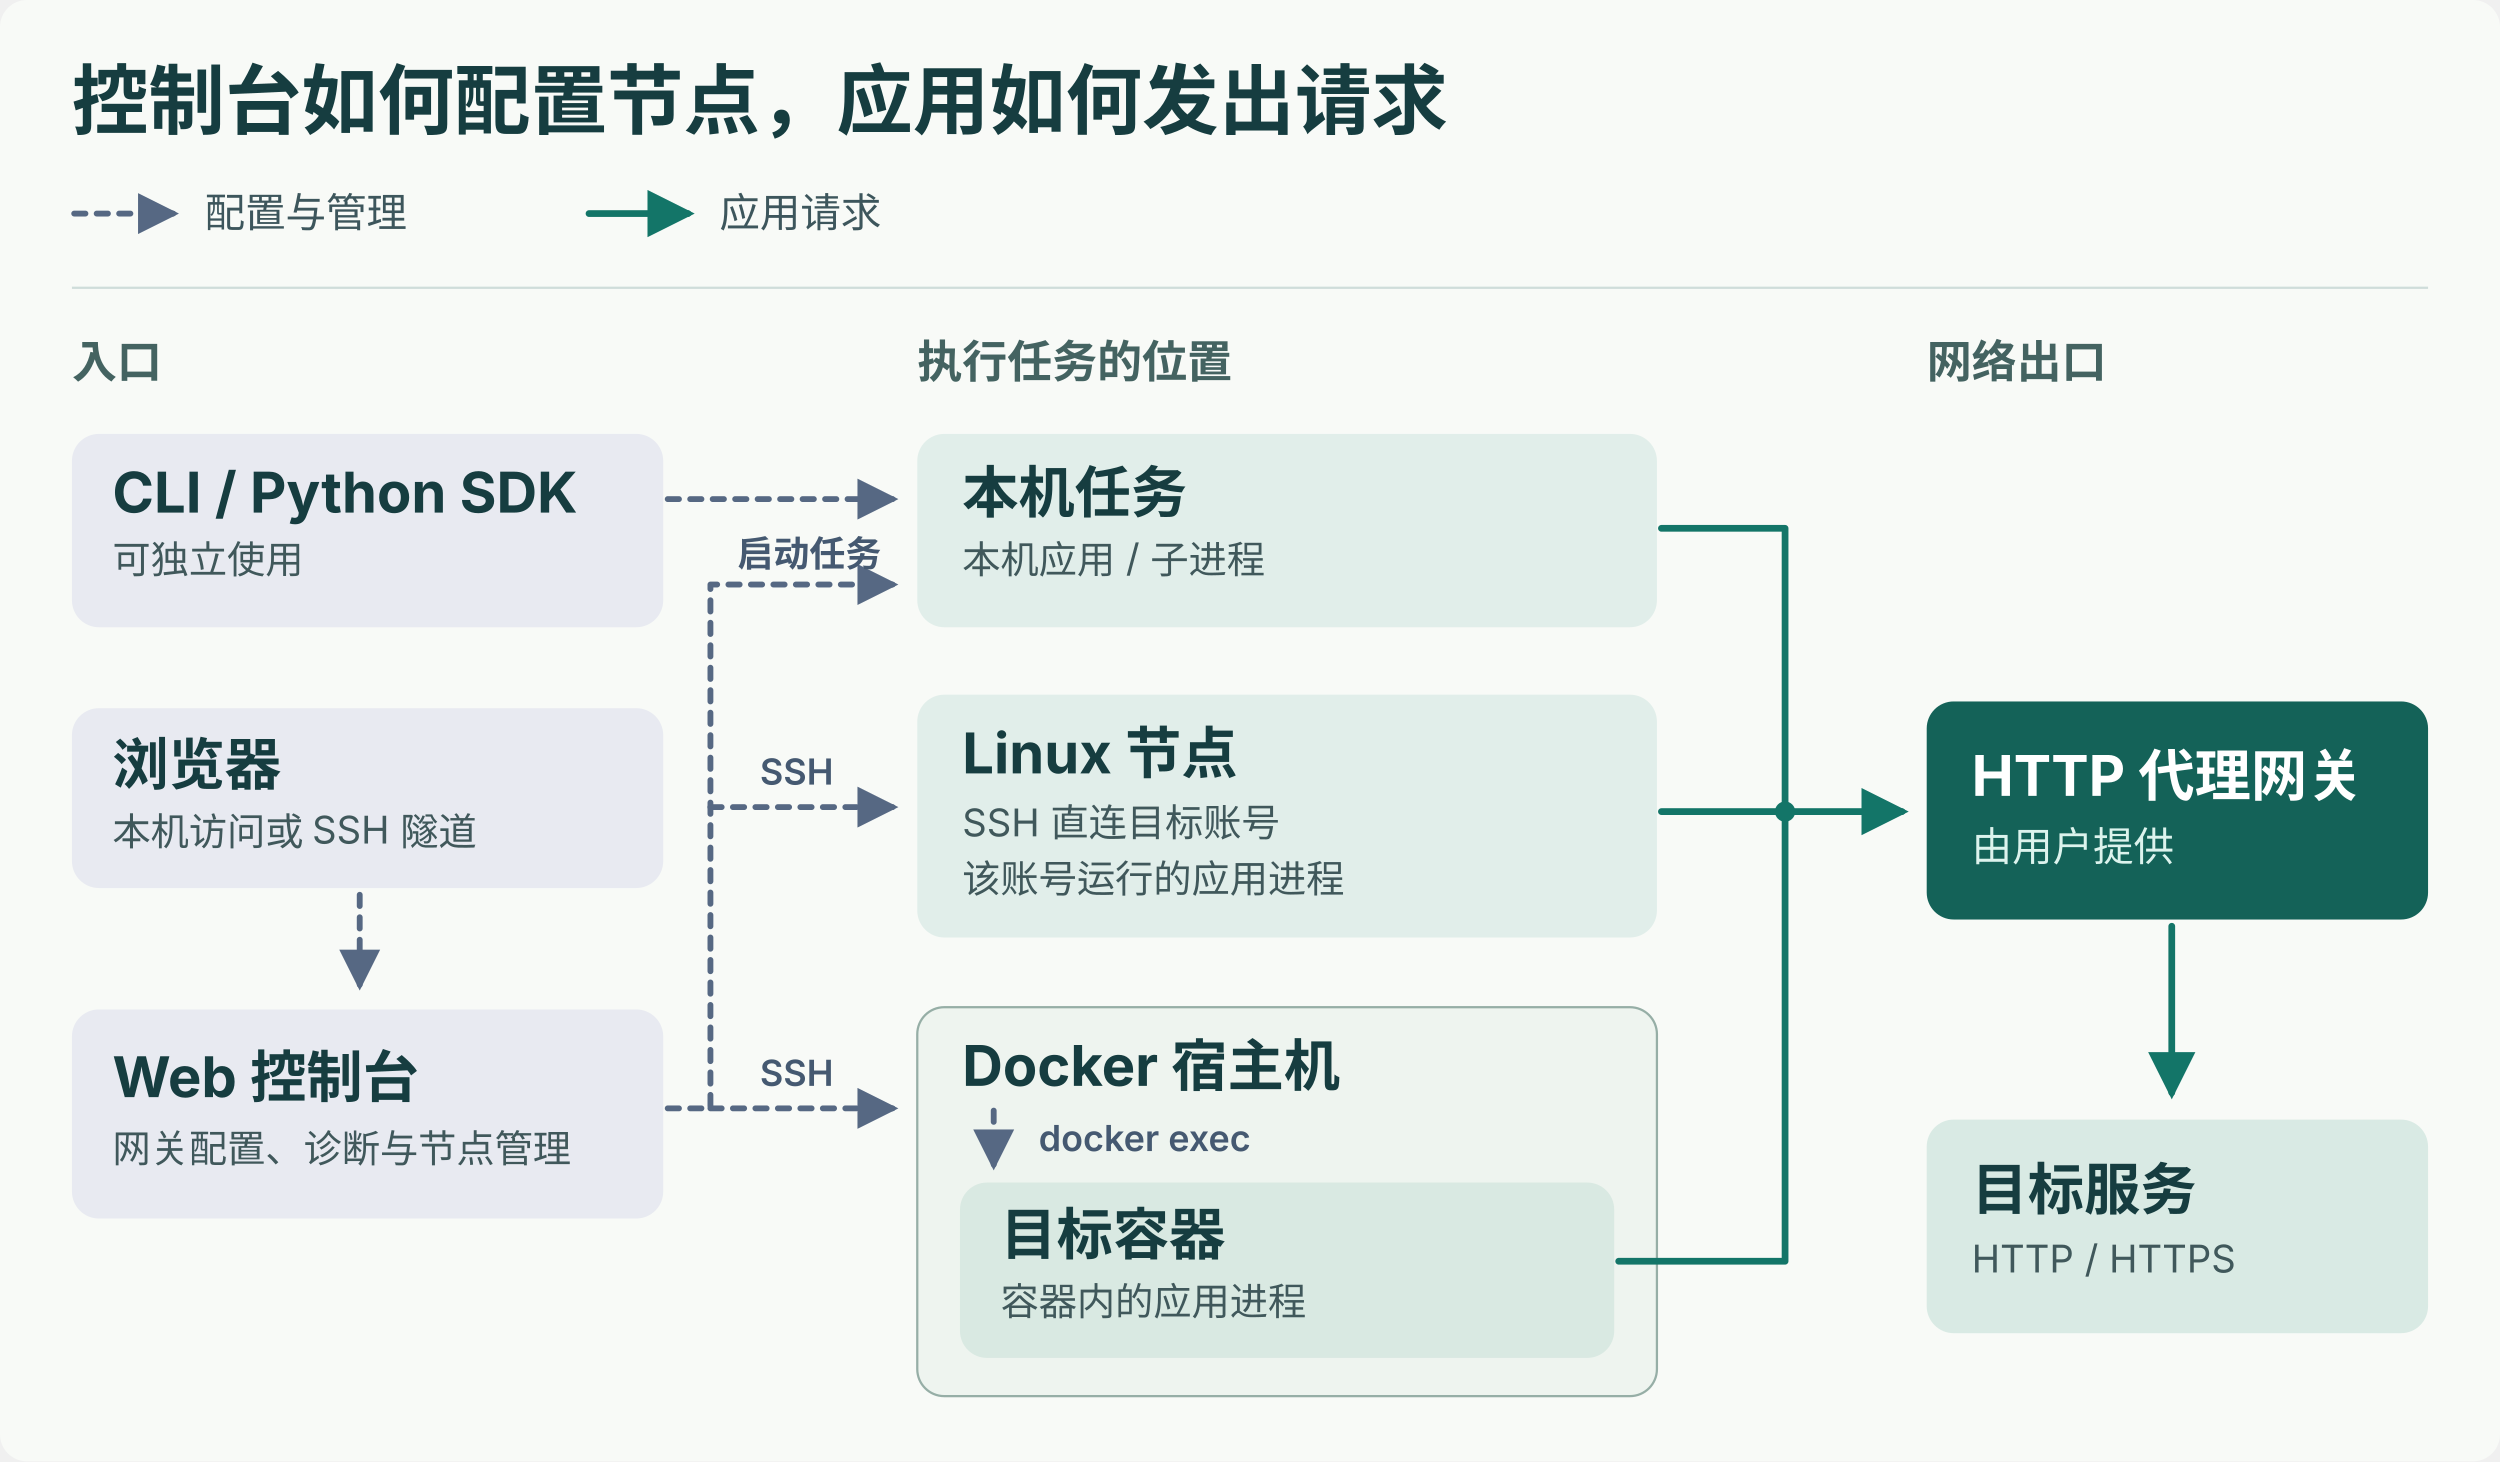
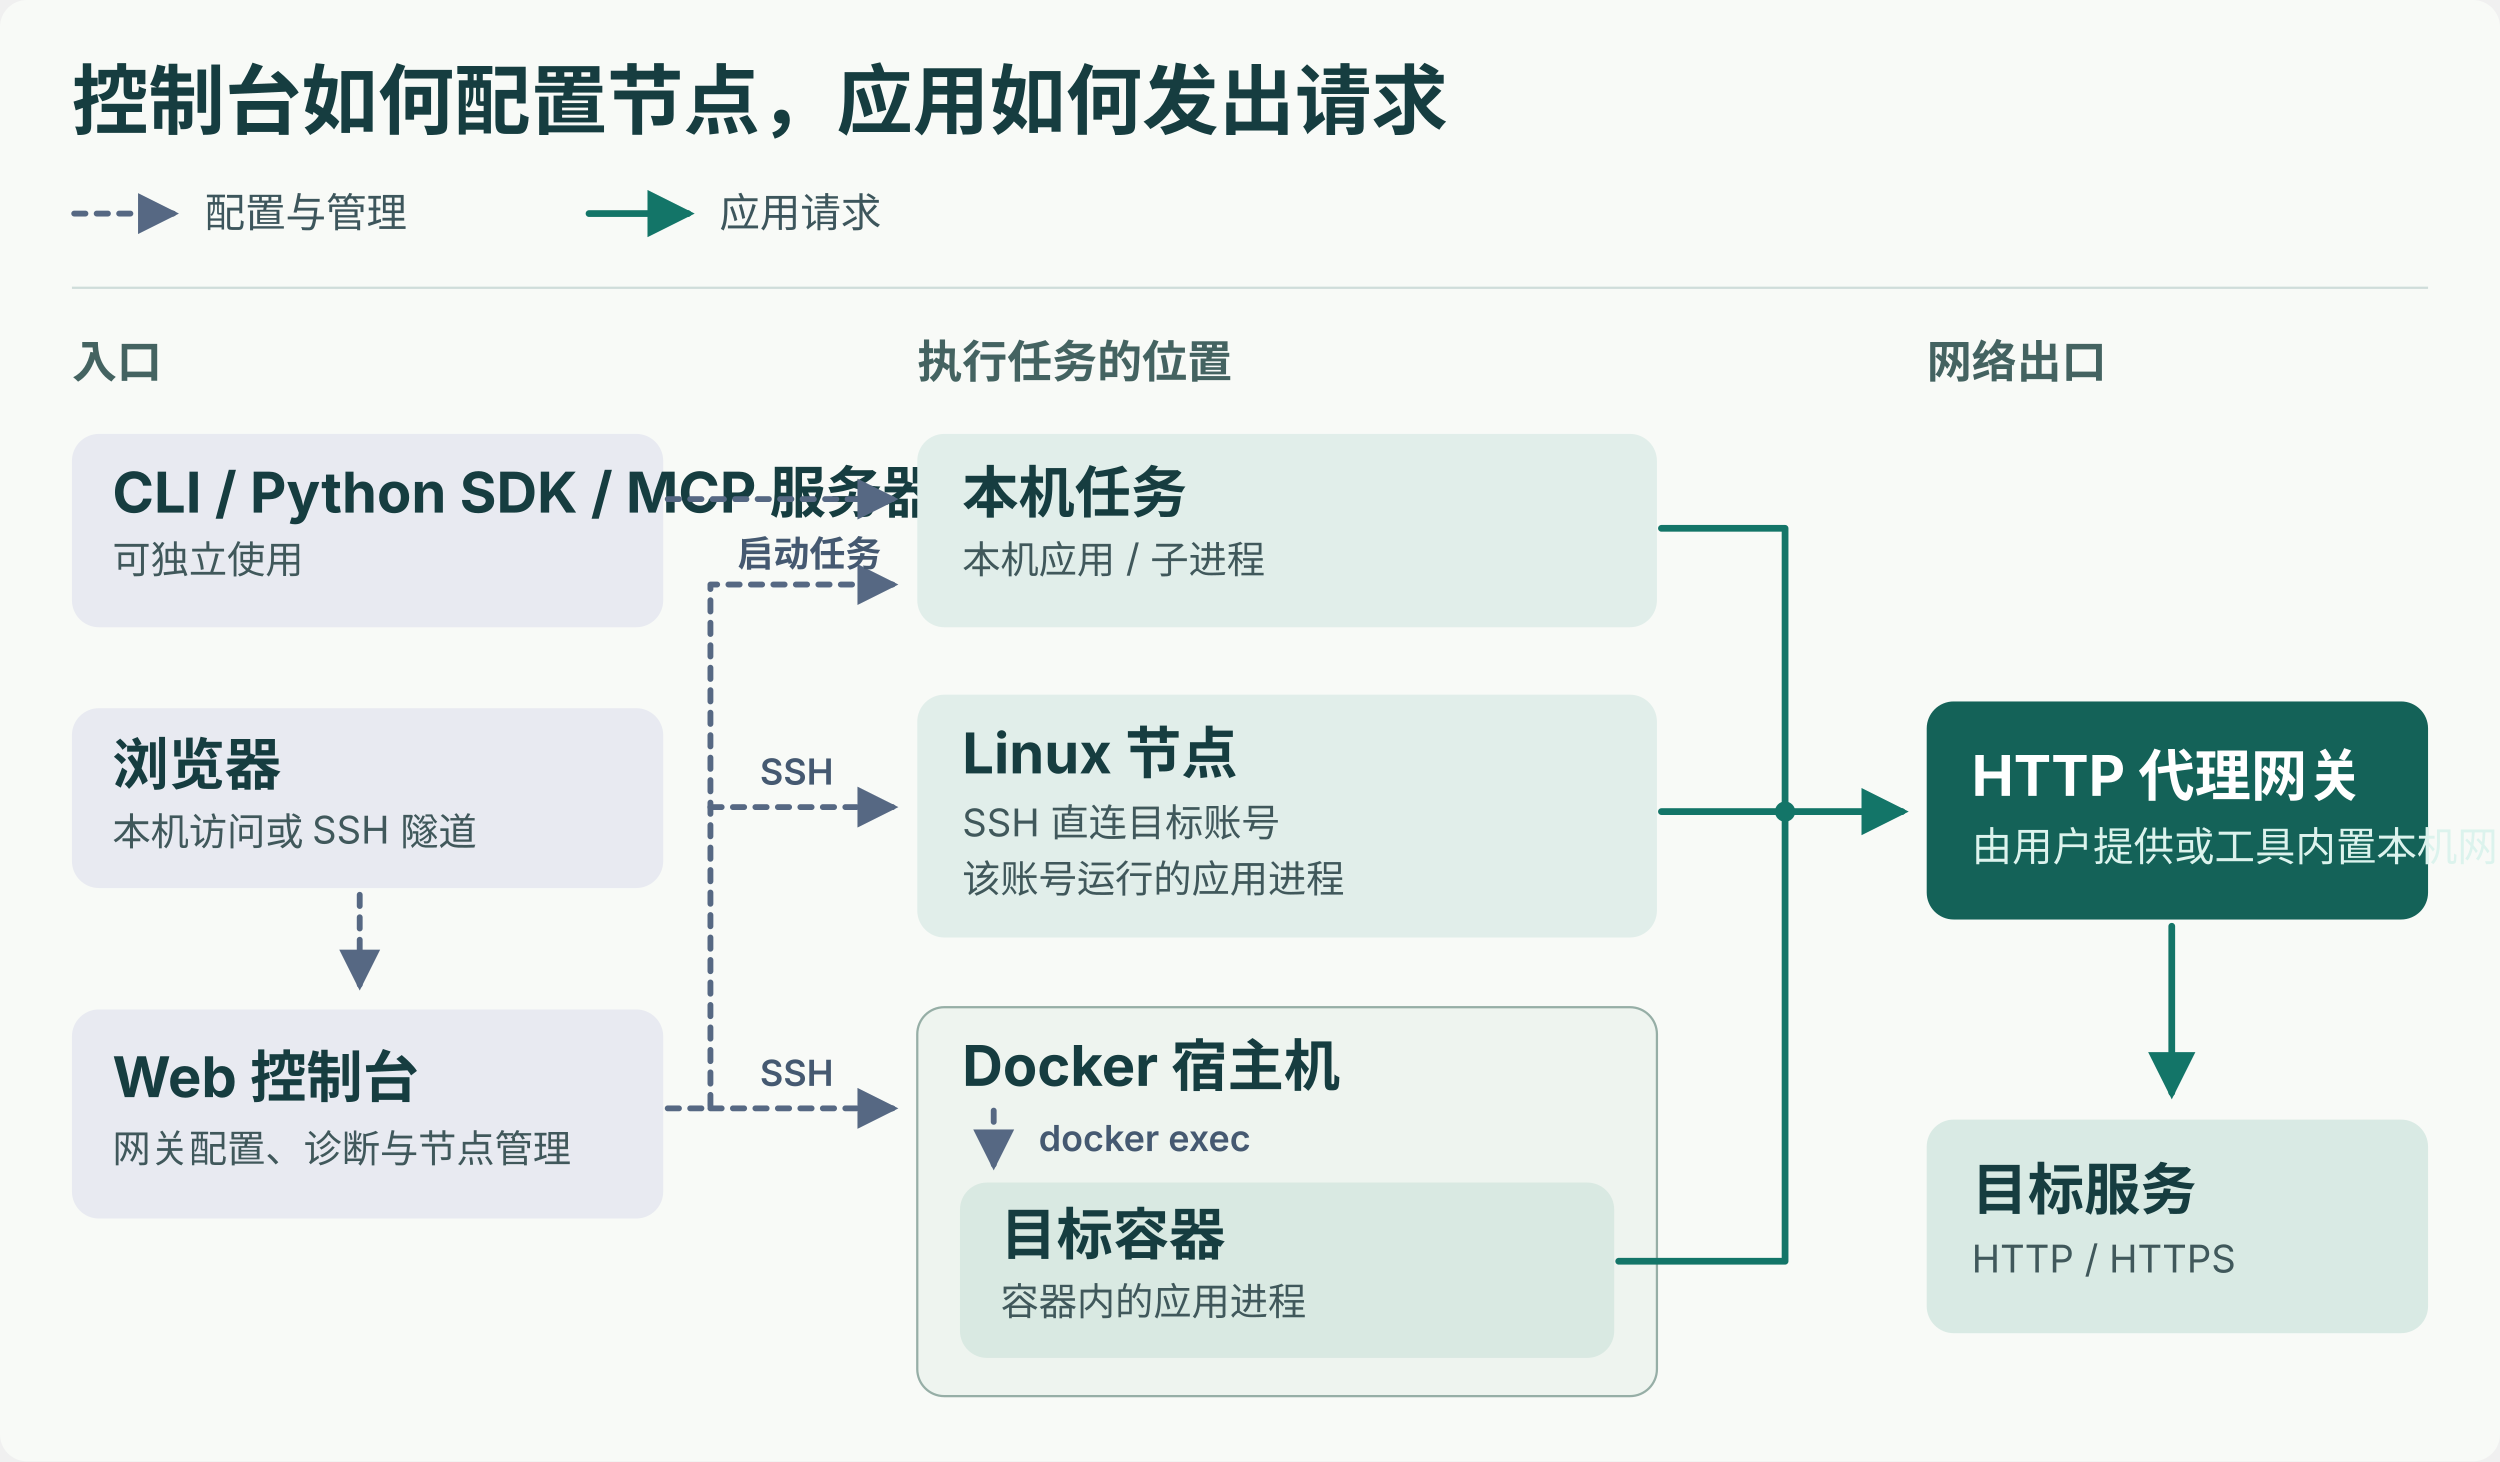
<svg xmlns="http://www.w3.org/2000/svg" lang="zh" viewBox="0 0 1112 650" role="img" aria-labelledby="title desc">
  <defs>
    <marker id="ctrl-end" markerWidth="7" markerHeight="7" refX="6" refY="3.5" orient="auto">
      <path d="M0 0L7 3.5L0 7Z" fill="#566883" />
    </marker>
    <marker id="flow-end" markerWidth="7" markerHeight="7" refX="6" refY="3.5" orient="auto">
      <path d="M0 0L7 3.5L0 7Z" fill="#137568" />
    </marker>
  </defs>
  <style>
  text {font-family:system-ui,-apple-system,"Segoe UI","Microsoft YaHei",sans-serif;fill:#163d40}
  .title {font-size:34px;font-weight:700} .section {font-size:20px;font-weight:650;fill:#446361}
  .node {font-size:25px;font-weight:660} .detail {font-size:17px;fill:#40585b}
  .route {font-size:16px;font-weight:600;fill:#455971} .light {font-size:25px;font-weight:700;fill:white}
  .subtle {font-size:18px;fill:#dcf3ed} .legend {font-size:18px;fill:#3d565c}
  .ctrl,.flow {fill:none;stroke-linejoin:round;stroke-linecap:round;stroke-width:2.6}
  .ctrl {stroke:#566883;stroke-dasharray:5 5} .flow {stroke:#137568;stroke-width:3}
</style>
  <rect x="0" y="0" width="1112" height="650" rx="12" fill="#f8faf7" stroke="none" />
  <text x="32" y="57" class="title">控制台如何配置节点，应用如何发出请求</text>
  <path d="M33 95h44" class="ctrl" marker-end="url(#ctrl-end)" />
  <text x="91" y="101" class="legend">配置与管理</text>
  <path d="M262 95h44" class="flow" marker-end="url(#flow-end)" />
  <text x="320" y="101" class="legend">应用请求</text>
  <path d="M32 128h1048" stroke="#cfddda" />
  <text x="32" y="168" class="section">入口</text>
  <text x="408" y="168" class="section">执行任务的位置</text>
  <text x="857" y="168" class="section">网络出口</text>
  <rect x="32" y="193" width="263" height="86" rx="12" fill="#e8eaf1" stroke="none" />
-   <text x="50" y="228" class="node">CLI / Python SDK</text>
+   <text x="50" y="228" class="node">CLI / Python SDK / MCP 服务器</text>
  <text x="50" y="255" class="detail">可独立使用</text>
  <path d="M297 222H397" class="ctrl" marker-end="url(#ctrl-end)" />
  <rect x="32" y="315" width="263" height="80" rx="12" fill="#e8eaf1" stroke="none" />
  <text x="50" y="349" class="node">浏览器</text>
  <text x="50" y="376" class="detail">本机访问或 SSH 隧道</text>
  <path d="M160 398v40" class="ctrl" marker-end="url(#ctrl-end)" />
  <rect x="32" y="449" width="263" height="93" rx="12" fill="#e8eaf1" stroke="none" />
  <text x="50" y="488" class="node">Web 控制台</text>
  <text x="50" y="517" class="detail">网关配置、诊断与节点管理</text>
  <path d="M297 493H316V260H397" class="ctrl" marker-end="url(#ctrl-end)" />
  <text x="328" y="252" class="route">启动任务</text>
  <path d="M316 359H397" class="ctrl" marker-end="url(#ctrl-end)" />
  <text x="338" y="349" class="route">SSH</text>
  <path d="M316 493H397" class="ctrl" marker-end="url(#ctrl-end)" />
  <text x="338" y="483" class="route">SSH</text>
  <rect x="408" y="193" width="329" height="86" rx="12" fill="#e1eeea" stroke="none" />
  <text x="428" y="228" class="node">本机任务</text>
  <text x="428" y="255" class="detail">本机应用 / 子进程</text>
  <rect x="408" y="309" width="329" height="108" rx="12" fill="#e1eeea" stroke="none" />
  <text x="428" y="344" class="node">Linux 节点</text>
  <text x="428" y="372" class="detail">SSH 直连目标账号</text>
  <text x="428" y="397" class="detail">该账号运行的应用进程</text>
  <rect x="408" y="448" width="329" height="173" rx="12" fill="#eef4ef" stroke="#96aea6" />
  <text x="428" y="483" class="node">Docker 宿主机</text>
  <path d="M442 494v24" class="ctrl" marker-end="url(#ctrl-end)" />
  <text x="462" y="512" class="route">docker exec</text>
  <rect x="427" y="526" width="291" height="78" rx="12" fill="#d9e9e2" stroke="none" />
  <text x="445" y="558" class="node">目标容器</text>
  <text x="445" y="585" class="detail">容器内的应用进程</text>
  <path d="M739 235H794V561H720" class="flow" />
  <path d="M739 361H846" class="flow" marker-end="url(#flow-end)" />
  <circle cx="794" cy="361" r="4.5" fill="#137568" />
  <rect x="857" y="312" width="223" height="97" rx="12" fill="#146258" stroke="none" />
  <text x="877" y="354" class="light">HTTP 代理网关</text>
-   <text x="877" y="383" class="subtle">由用户提供</text>
+   <text x="877" y="383" class="subtle">由用户提供或工具内置本机网关</text>
  <path d="M966 412v74" class="flow" marker-end="url(#flow-end)" />
  <rect x="857" y="498" width="223" height="95" rx="12" fill="#d9eae4" stroke="none" />
  <text x="877" y="538" class="node">目标服务</text>
  <text x="877" y="566" class="detail">HTTP / HTTPS</text>
</svg>
